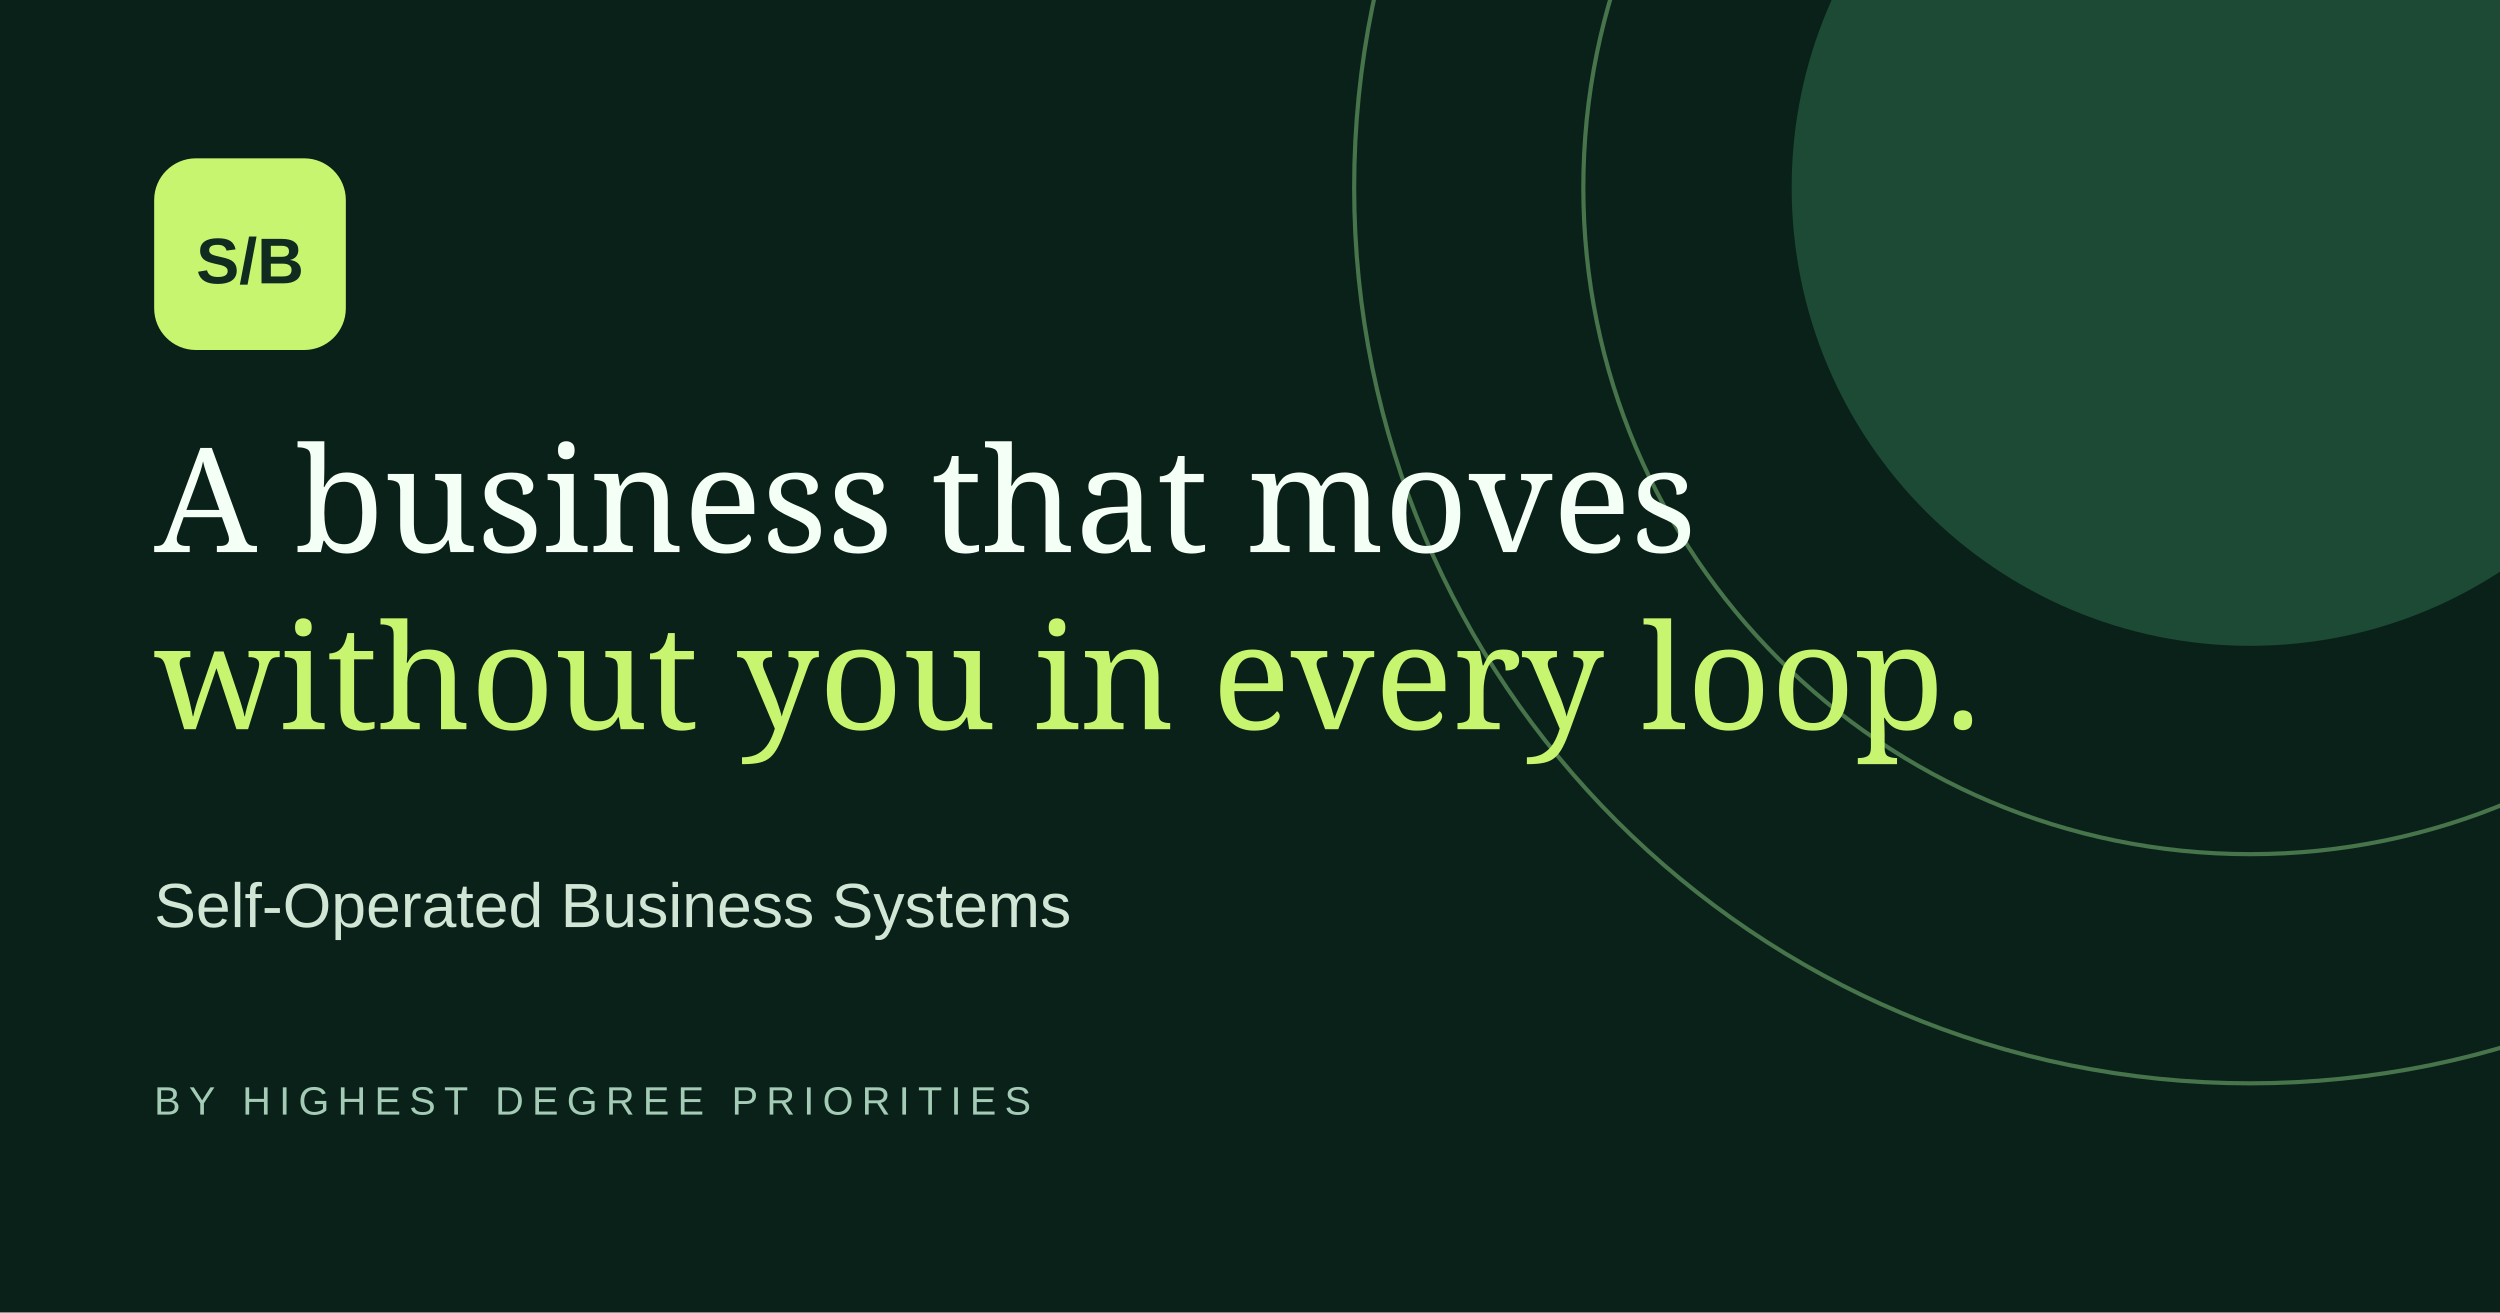
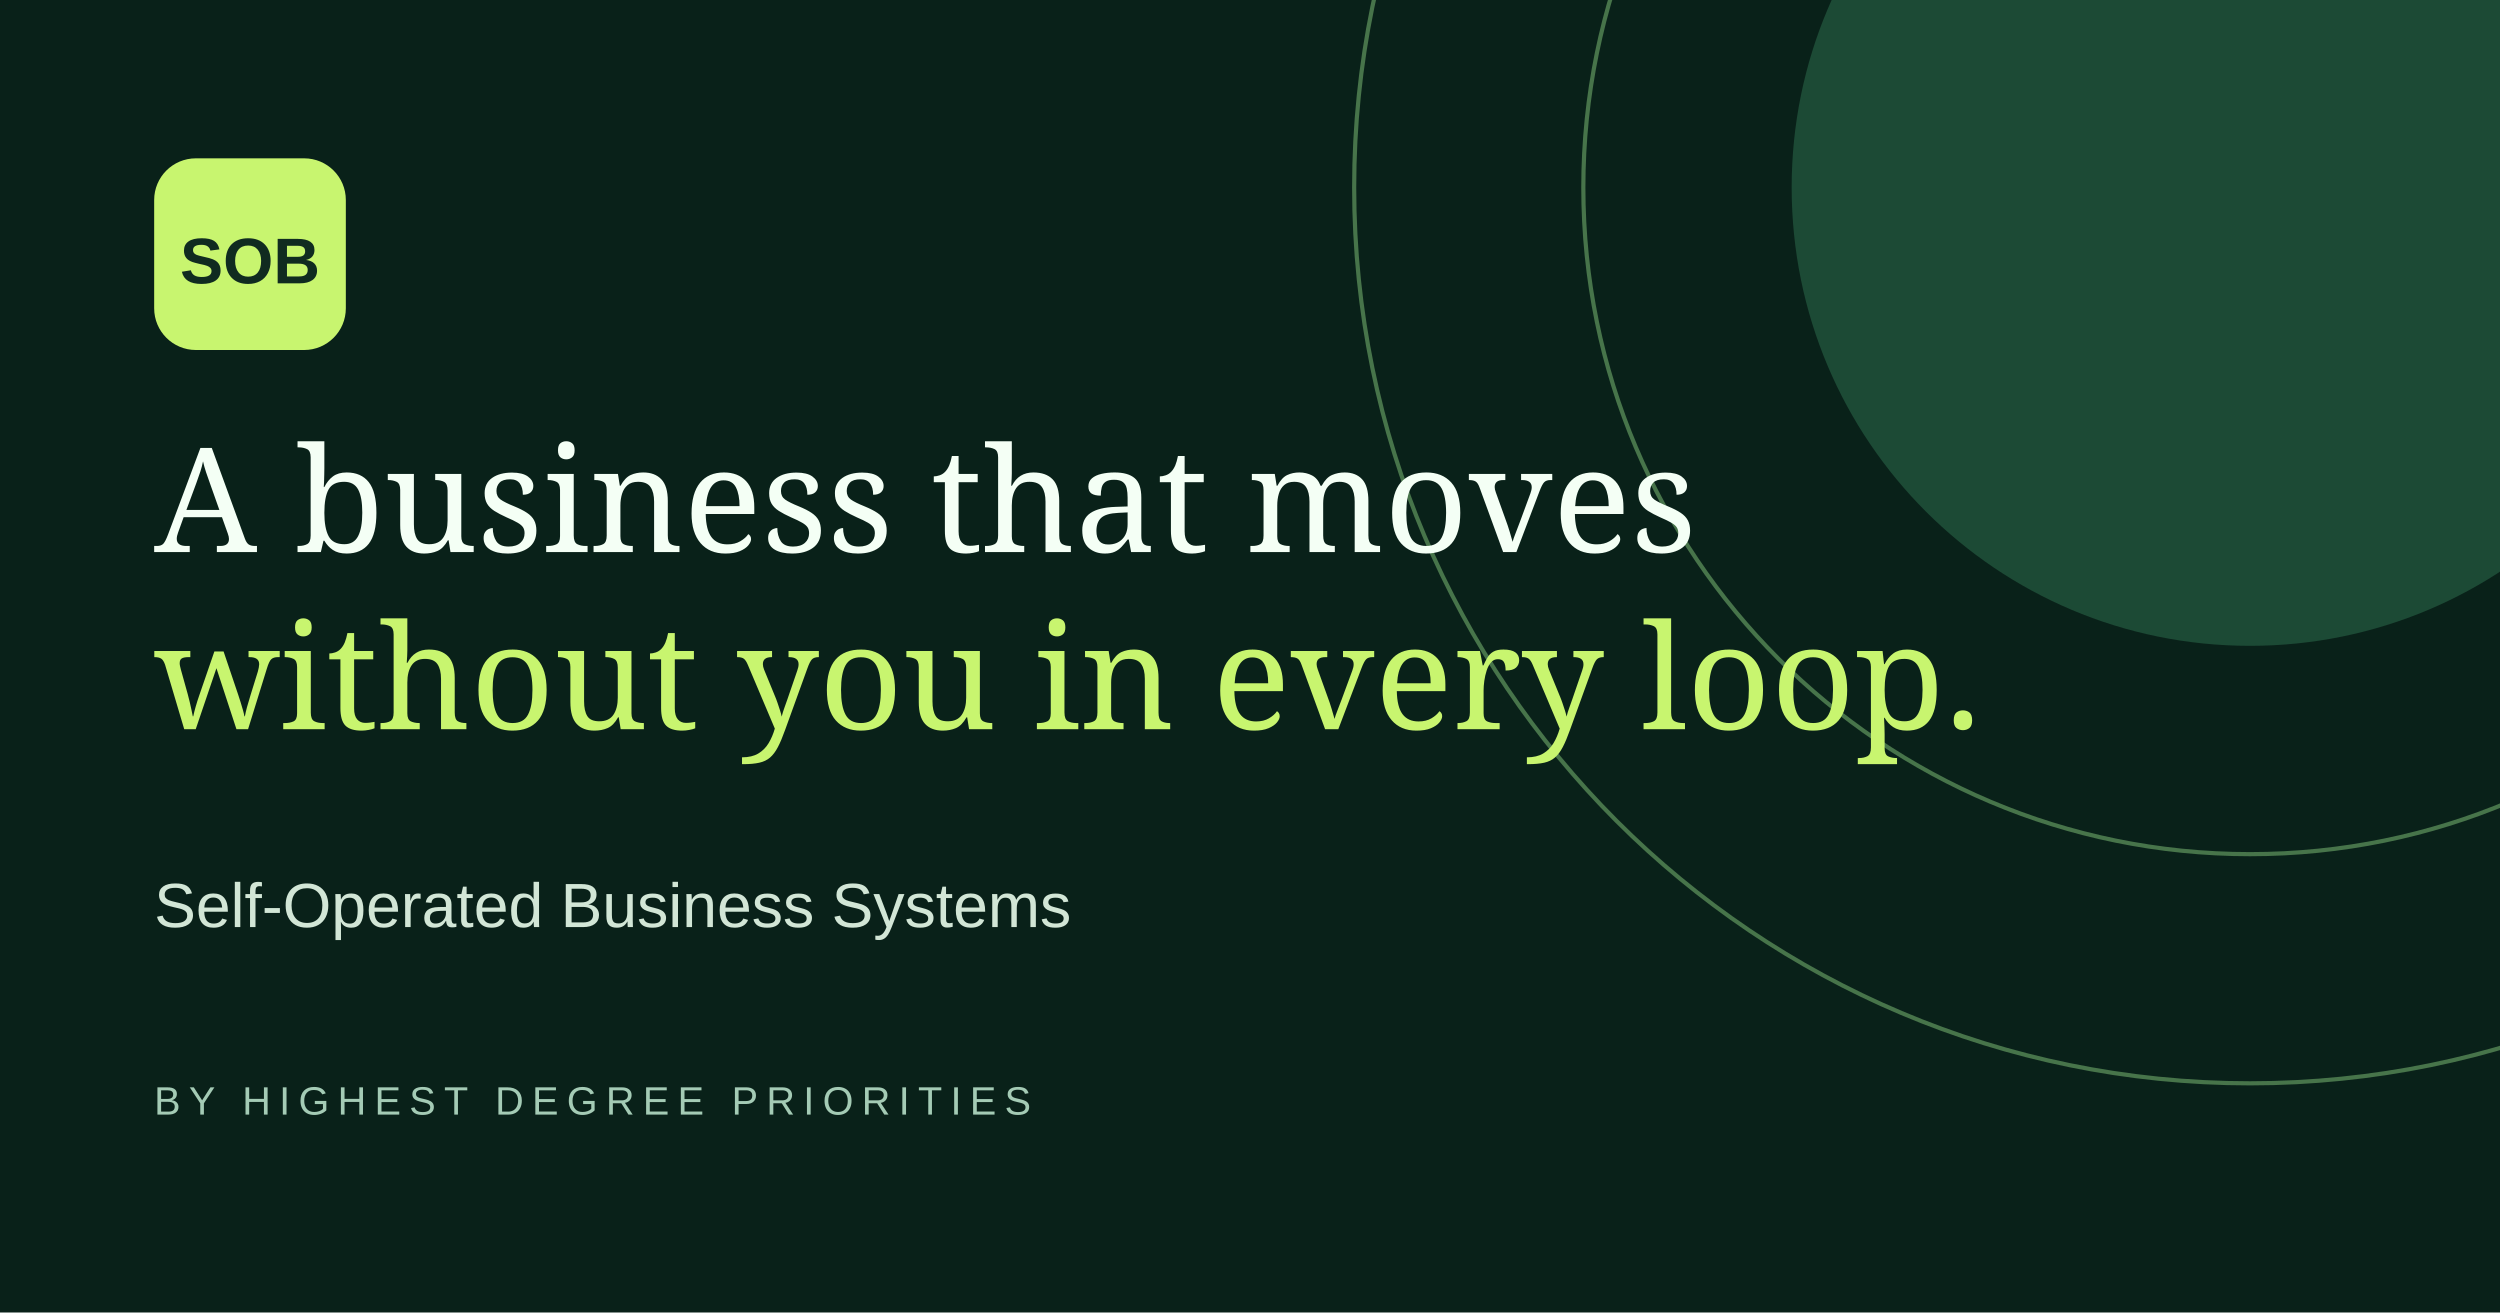
<svg xmlns="http://www.w3.org/2000/svg" viewBox="0 0 1200 630">
  <rect width="1200" height="630" fill="#092119" />
  <circle cx="1080" cy="90" r="430" stroke="#47744a" stroke-width="2" fill="none" />
  <circle cx="1080" cy="90" r="320" stroke="#47744a" stroke-width="2" fill="none" />
  <circle cx="1080" cy="90" r="220" fill="#1c4a35" />
  <rect x="74" y="76" width="92" height="92" rx="20" fill="#c8f56f" />
-   <text x="120" y="136" font-family="Arial,sans-serif" text-anchor="middle" font-weight="900" font-size="31" fill="#102b20">S/B</text>
+   <text x="120" y="136" font-family="Arial,sans-serif" text-anchor="middle" font-weight="900" font-size="31" fill="#102b20">SOB</text>
  <text x="74" y="265" font-family="Georgia,serif" font-size="70" fill="#f4fff5">A business that moves</text>
  <text x="74" y="350" font-family="Georgia,serif" font-size="70" fill="#c8f56f">without you in every loop.</text>
  <text x="74" y="445" font-family="Arial,sans-serif" font-size="30" fill="#d2e6d6">Self-Operated Business Systems</text>
  <text x="74" y="535" font-family="Arial,sans-serif" font-size="19" letter-spacing="4" fill="#a4cbb5">BY HIGHEST DEGREE PRIORITIES</text>
</svg>
